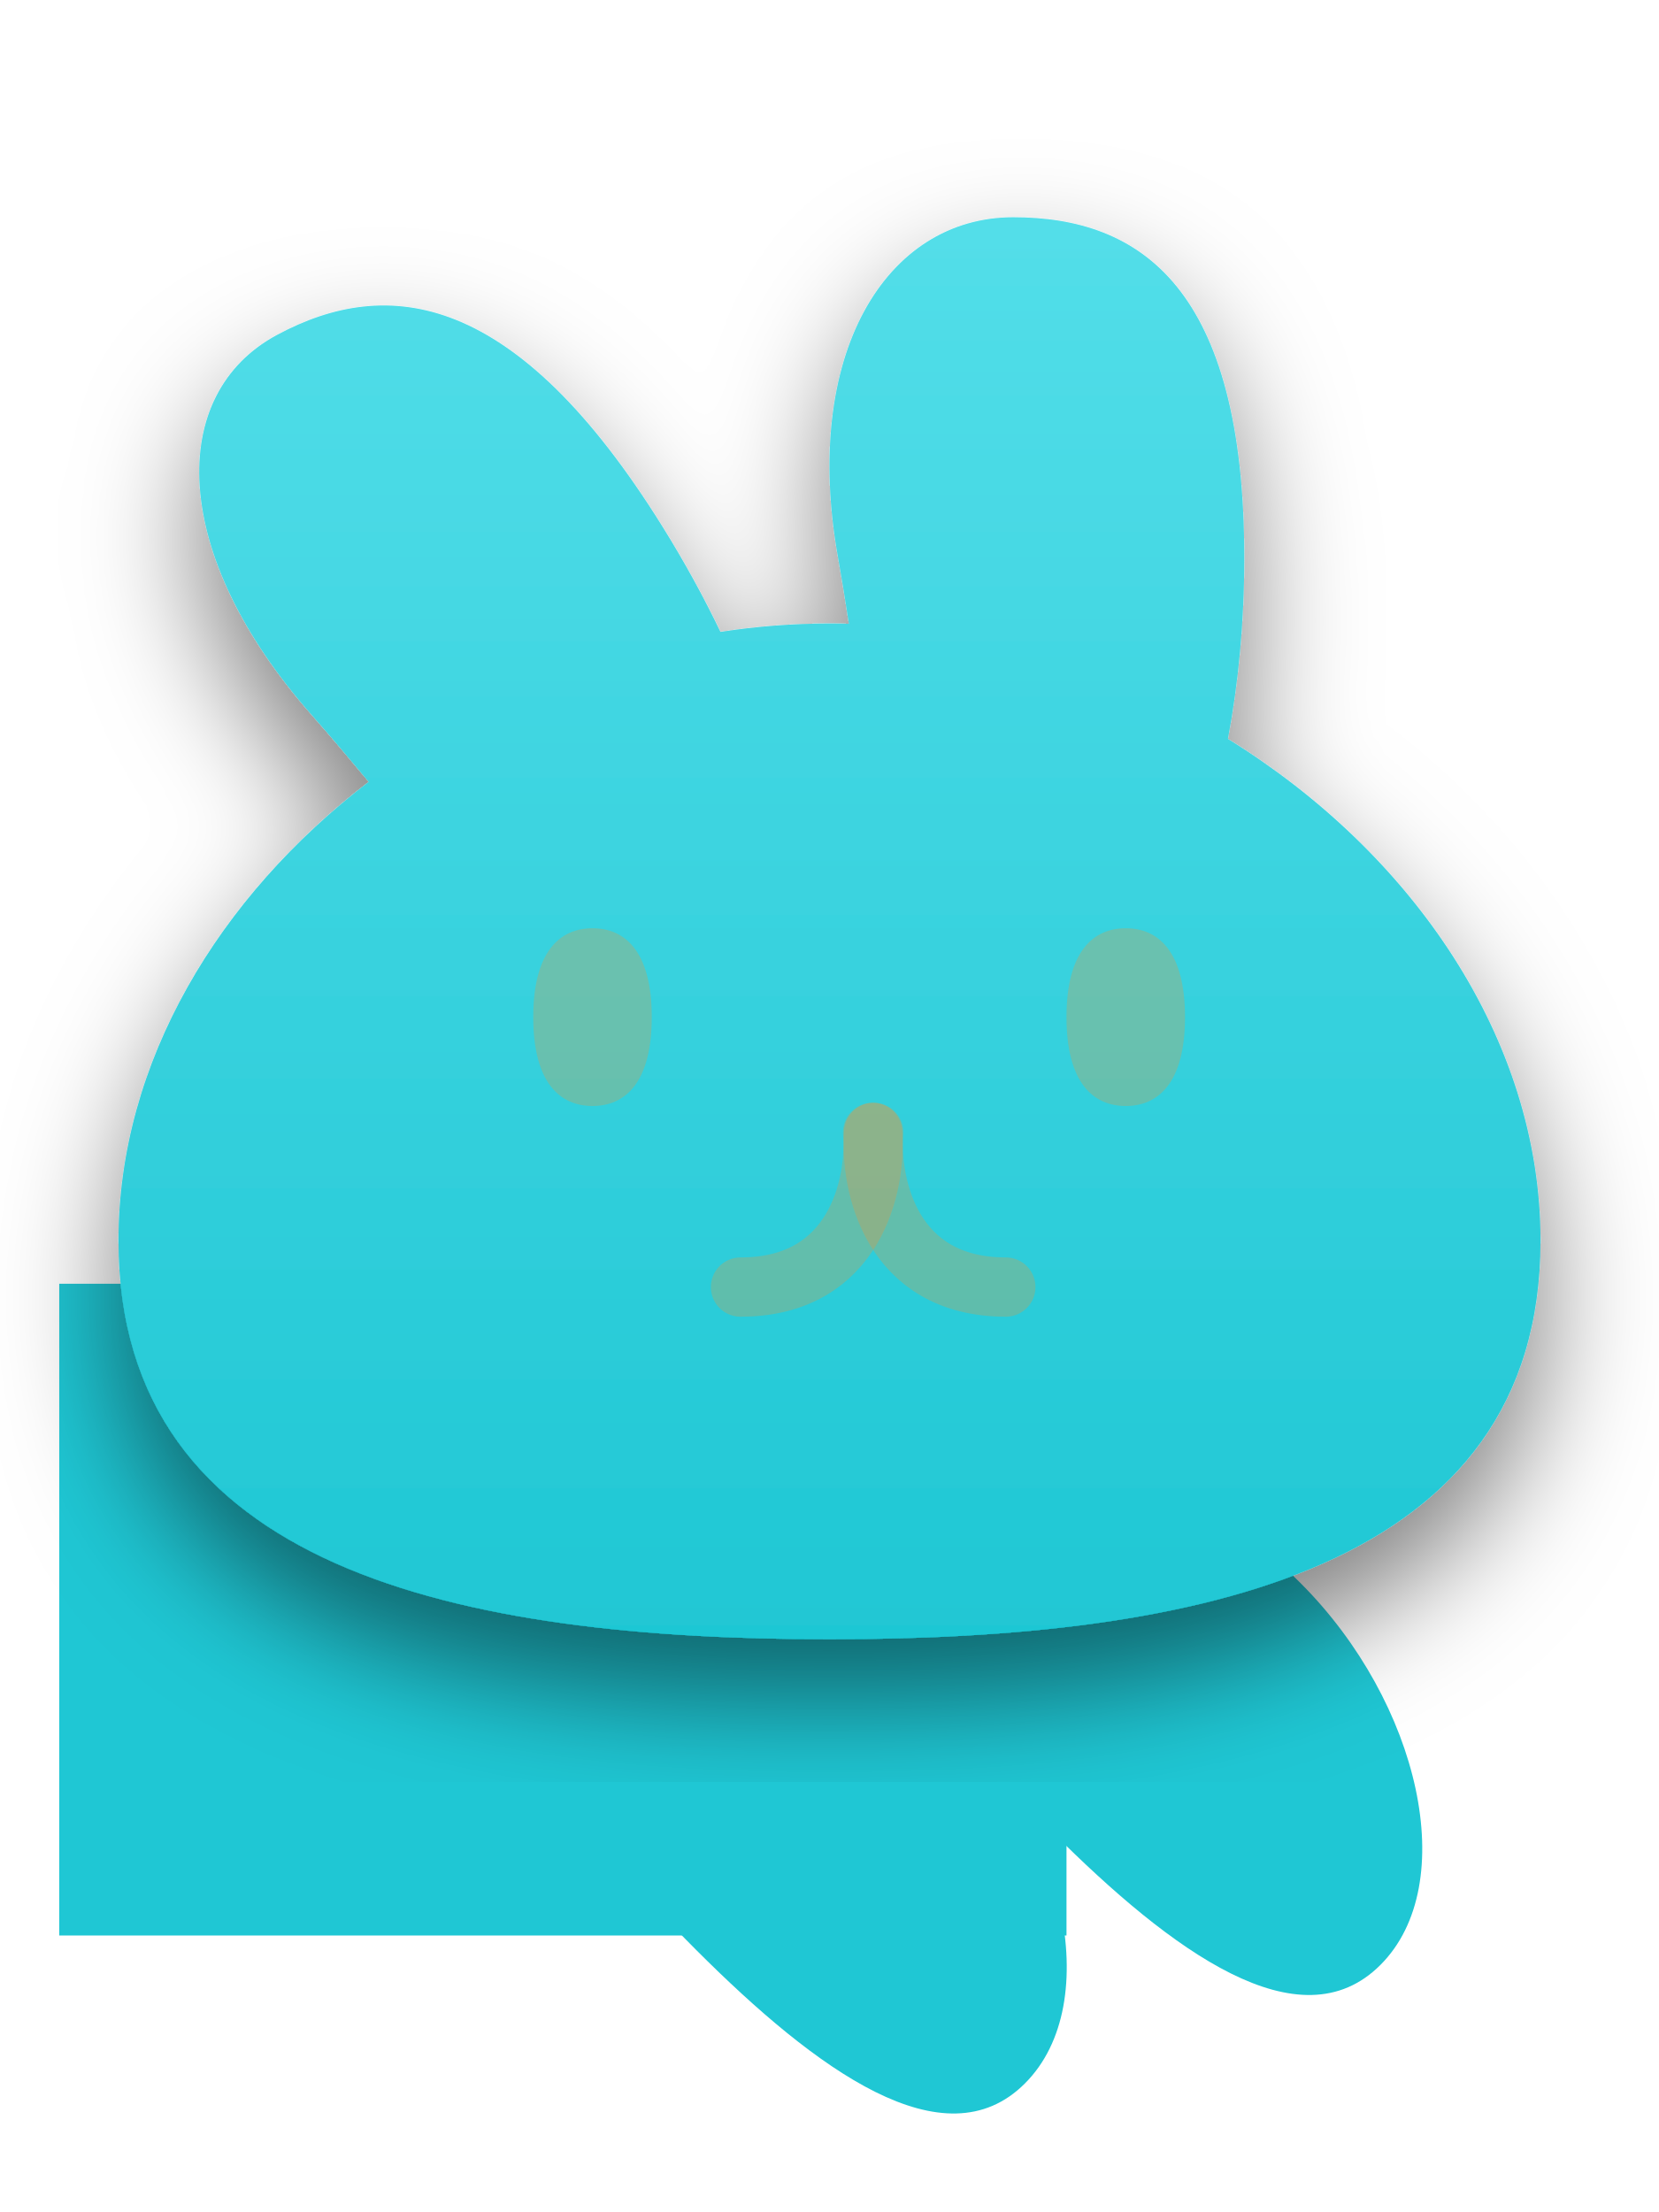
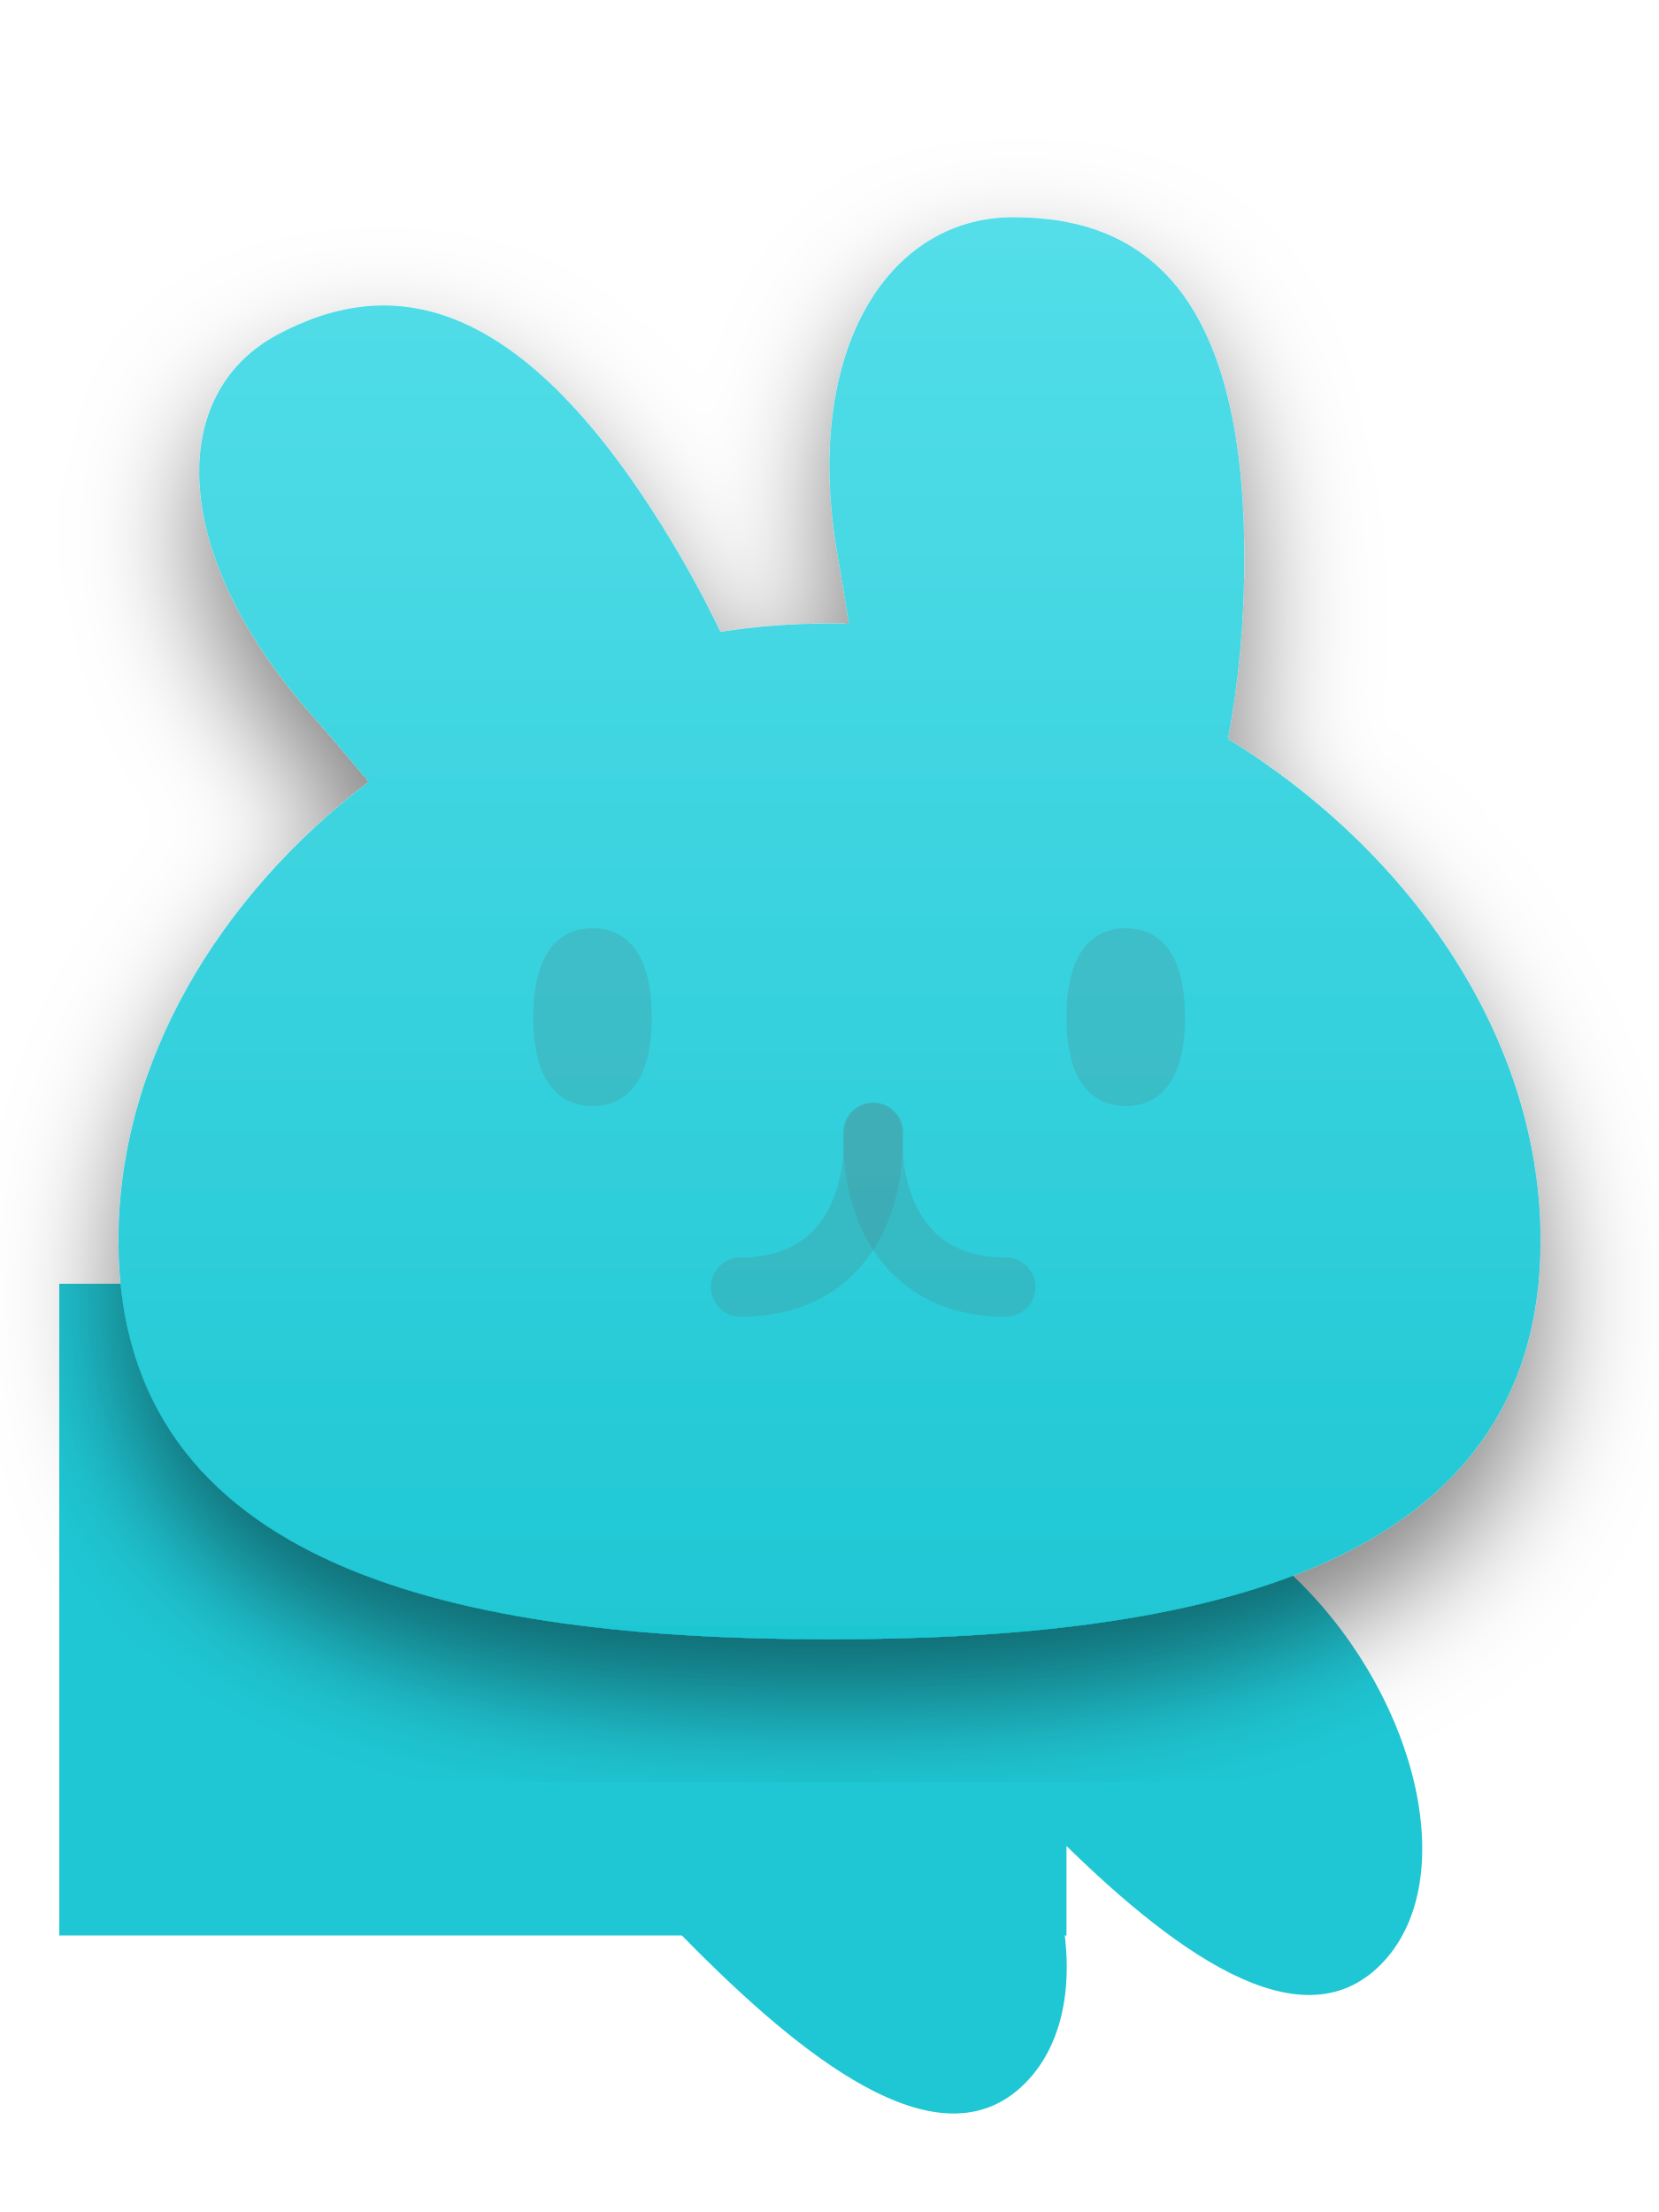
<svg xmlns="http://www.w3.org/2000/svg" width="24" height="32" viewBox="0 0 28 32" fill="none">
  <rect x="1" y="19" width="17" height="11" fill="#1FC7D4" />
  <path d="M9.507 24.706C8.146 26.067 9.738 28.231 11.755 30.249C13.773 32.267 15.938 33.858 17.298 32.497C18.659 31.137 17.968 28.071 15.951 26.053C13.933 24.036 10.868 23.345 9.507 24.706Z" fill="#1FC7D4" />
  <path d="M15.507 22.706C14.146 24.067 15.738 26.231 17.756 28.249C19.773 30.267 21.938 31.858 23.298 30.497C24.659 29.137 23.968 26.071 21.951 24.053C19.933 22.036 16.868 21.345 15.507 22.706Z" fill="#1FC7D4" />
  <g filter="url(#filter0_d)">
    <path fill-rule="evenodd" clip-rule="evenodd" d="M14.146 6.752C14.21 7.109 14.27 7.481 14.328 7.862C14.219 7.859 14.11 7.857 14 7.857C13.38 7.857 12.765 7.905 12.159 7.998C11.879 7.415 11.555 6.822 11.187 6.231C8.699 2.229 6.538 1.987 4.679 2.984C2.819 3.981 2.856 6.676 5.267 9.405C5.581 9.761 5.901 10.14 6.225 10.529C3.69 12.466 2 15.264 2 18.27C2 23.829 7.785 25 14 25C20.215 25 26 23.829 26 18.27C26 14.866 23.832 11.727 20.724 9.805C20.902 8.86 21 7.83 21 6.752C21 2.196 19.255 1 17.102 1C14.95 1 13.526 3.318 14.146 6.752Z" fill="url(#paint0_linear_bunnyhead_main)" />
  </g>
  <g transform="translate(2)">
-     <path d="M12.728 16.445C12.796 17.315 12.445 19.056 10.498 19.056" stroke="rgba(255, 145, 38, 0.25)" stroke-linecap="round" />
-     <path d="M12.746 16.445C12.678 17.315 13.03 19.056 14.976 19.056" stroke="rgba(255, 145, 38, 0.25)" stroke-linecap="round" />
-     <path d="M9 14.5C9 15.605 8.552 16 8 16C7.448 16 7 15.605 7 14.5C7 13.395 7.448 13 8 13C8.552 13 9 13.395 9 14.5Z" fill="rgba(255, 145, 38, 0.25)" />
-     <path d="M18 14.5C18 15.605 17.552 16 17 16C16.448 16 16 15.605 16 14.5C16 13.395 16.448 13 17 13C17.552 13 18 13.395 18 14.5Z" fill="rgba(255, 145, 38, 0.25)" />
+     <path d="M12.728 16.445C12.796 17.315 12.445 19.056 10.498 19.056" stroke="rgba(82, 134, 138, 0.25)" stroke-linecap="round" />
+     <path d="M12.746 16.445C12.678 17.315 13.03 19.056 14.976 19.056" stroke="rgba(82, 134, 138, 0.25)" stroke-linecap="round" />
+     <path d="M9 14.5C9 15.605 8.552 16 8 16C7.448 16 7 15.605 7 14.5C7 13.395 7.448 13 8 13C8.552 13 9 13.395 9 14.5Z" fill="rgba(82, 134, 138, 0.25)" />
+     <path d="M18 14.5C18 15.605 17.552 16 17 16C16.448 16 16 15.605 16 14.5C16 13.395 16.448 13 17 13C17.552 13 18 13.395 18 14.5Z" fill="rgba(82, 134, 138, 0.25)" />
  </g>
  <defs>
    <filter id="filter0_d">
      <feFlood flood-opacity="0" result="BackgroundImageFix" />
      <feColorMatrix in="SourceAlpha" type="matrix" values="0 0 0 0 0 0 0 0 0 0 0 0 0 0 0 0 0 0 127 0" />
      <feOffset dy="1" />
      <feGaussianBlur stdDeviation="1" />
      <feColorMatrix type="matrix" values="0 0 0 0 0 0 0 0 0 0 0 0 0 0 0 0 0 0 0.5 0" />
      <feBlend mode="normal" in2="BackgroundImageFix" result="effect1_dropShadow" />
      <feBlend mode="normal" in="SourceGraphic" in2="effect1_dropShadow" result="shape" />
    </filter>
    <linearGradient id="paint0_linear_bunnyhead_main" x1="14" y1="1" x2="14" y2="25" gradientUnits="userSpaceOnUse">
      <stop stop-color="#53DEE9" />
      <stop offset="1" stop-color="#1FC7D4" />
    </linearGradient>
  </defs>
</svg>
